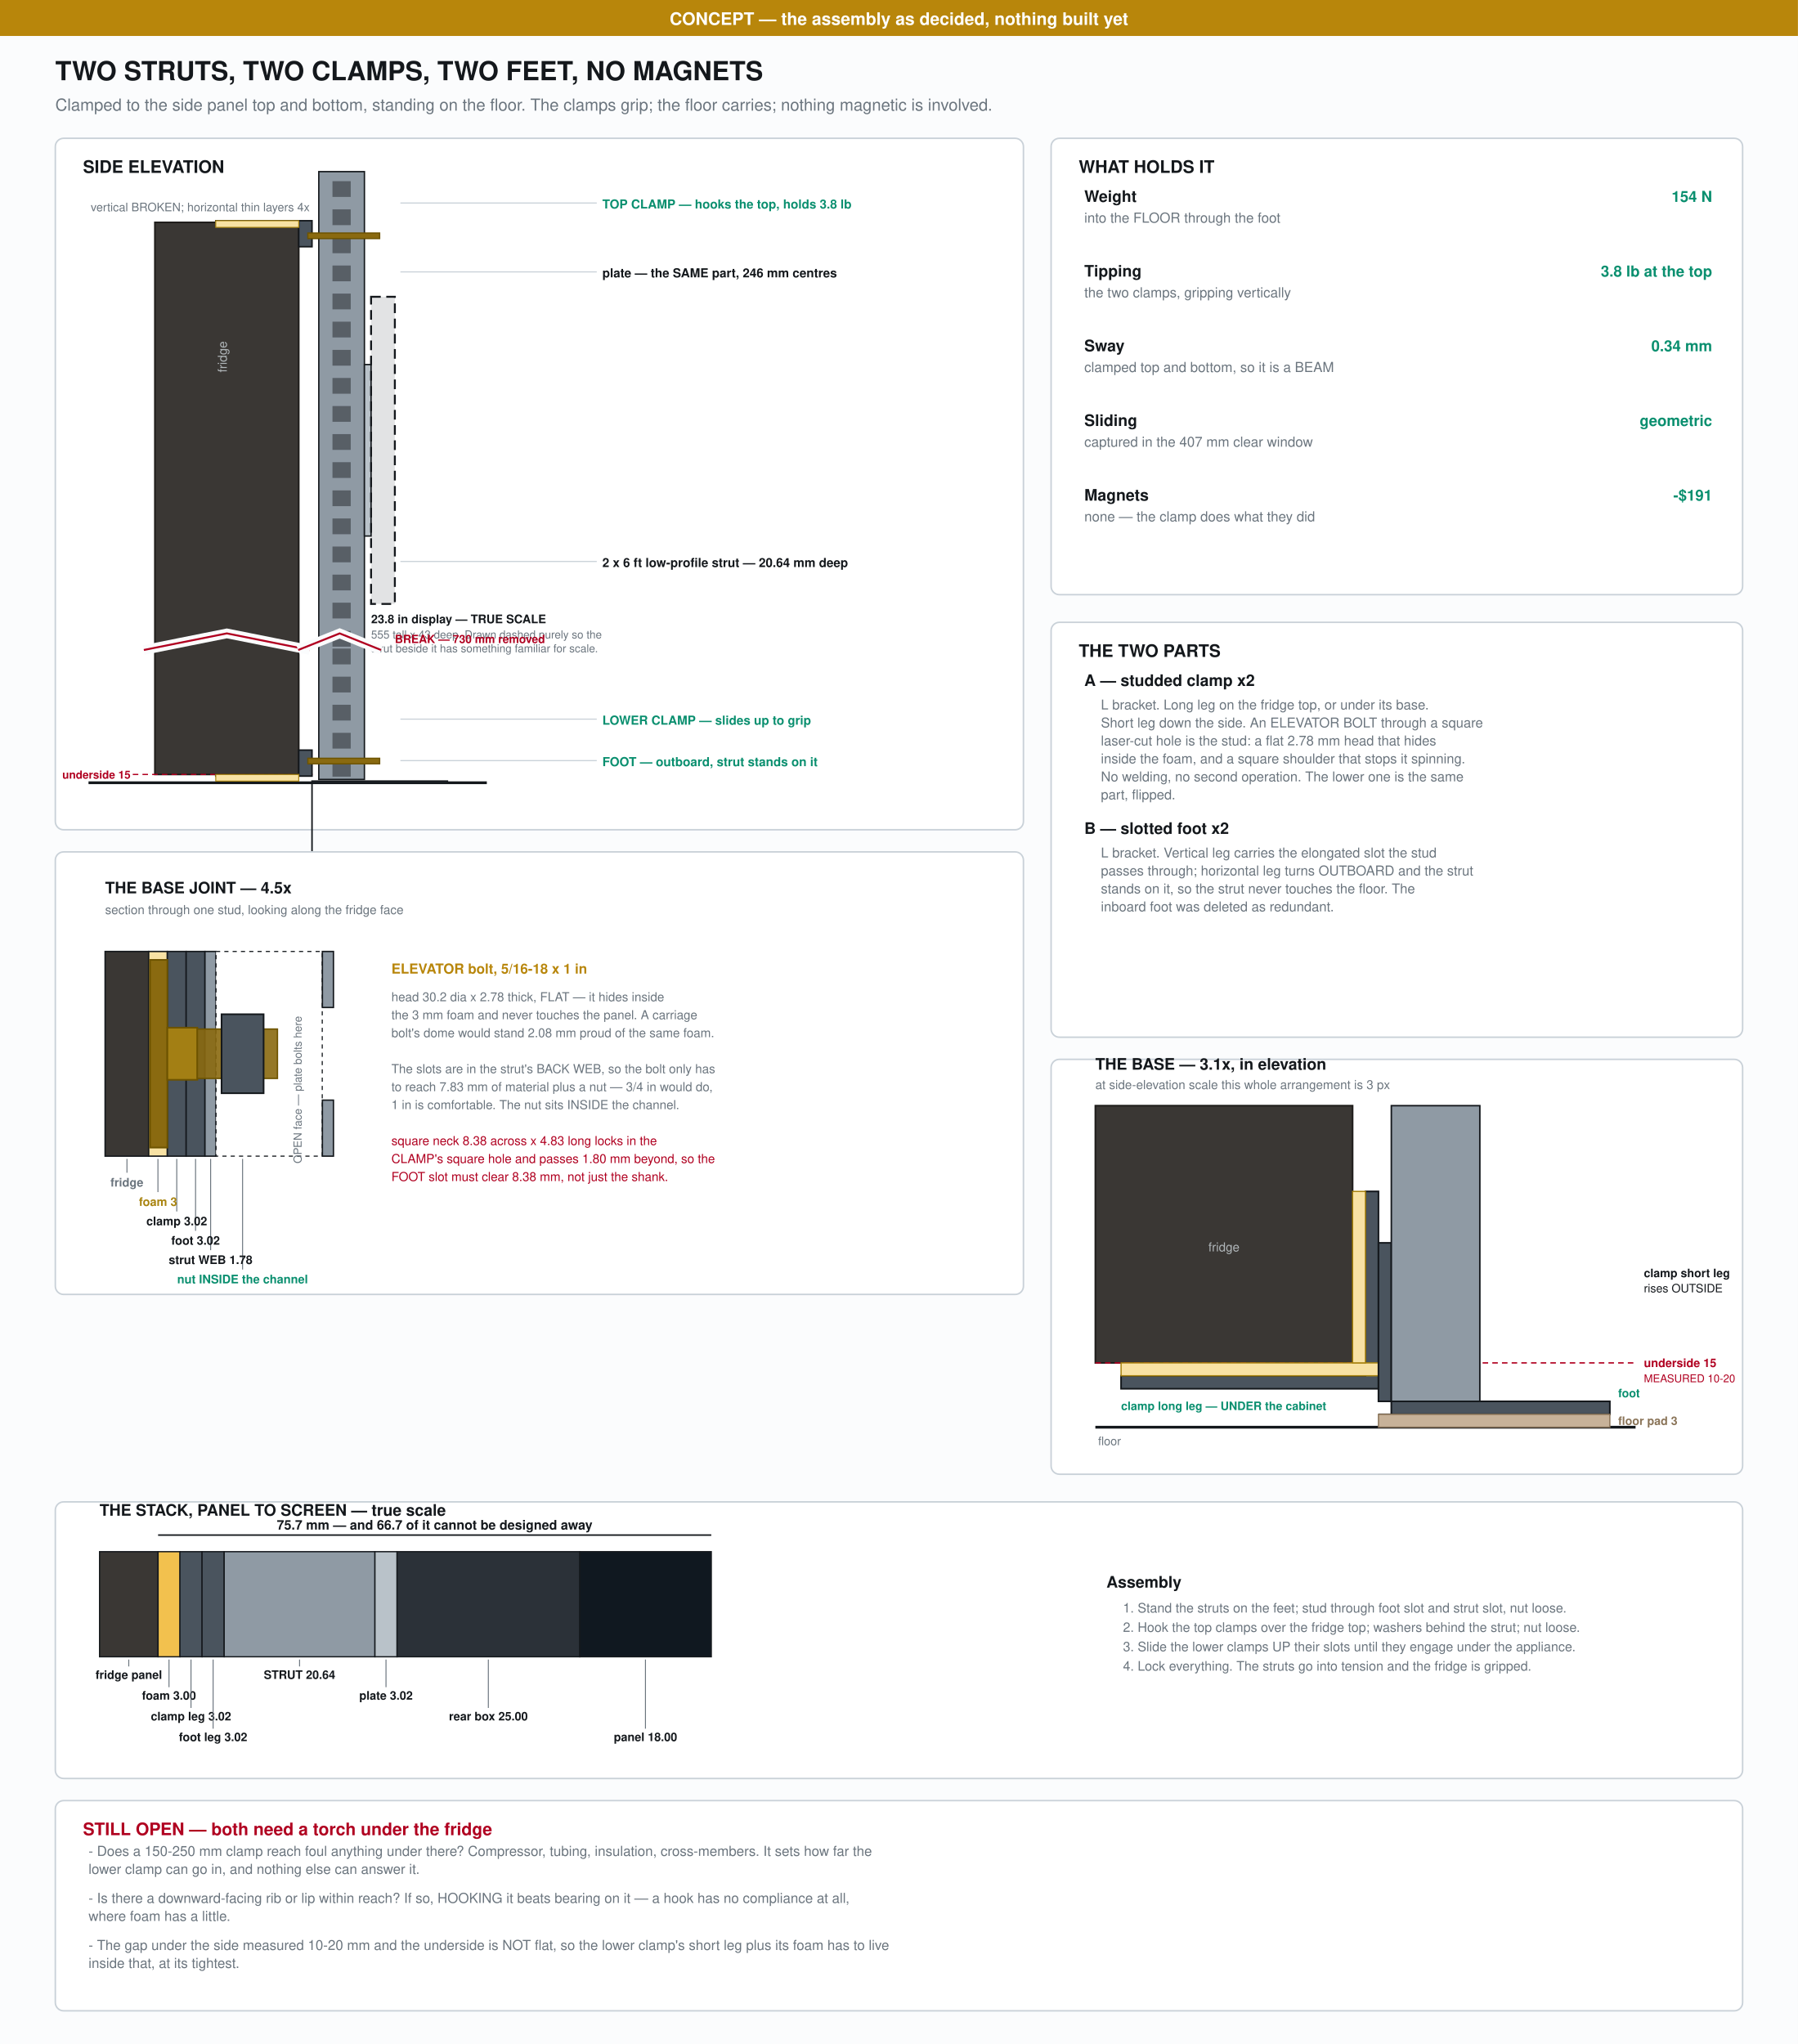
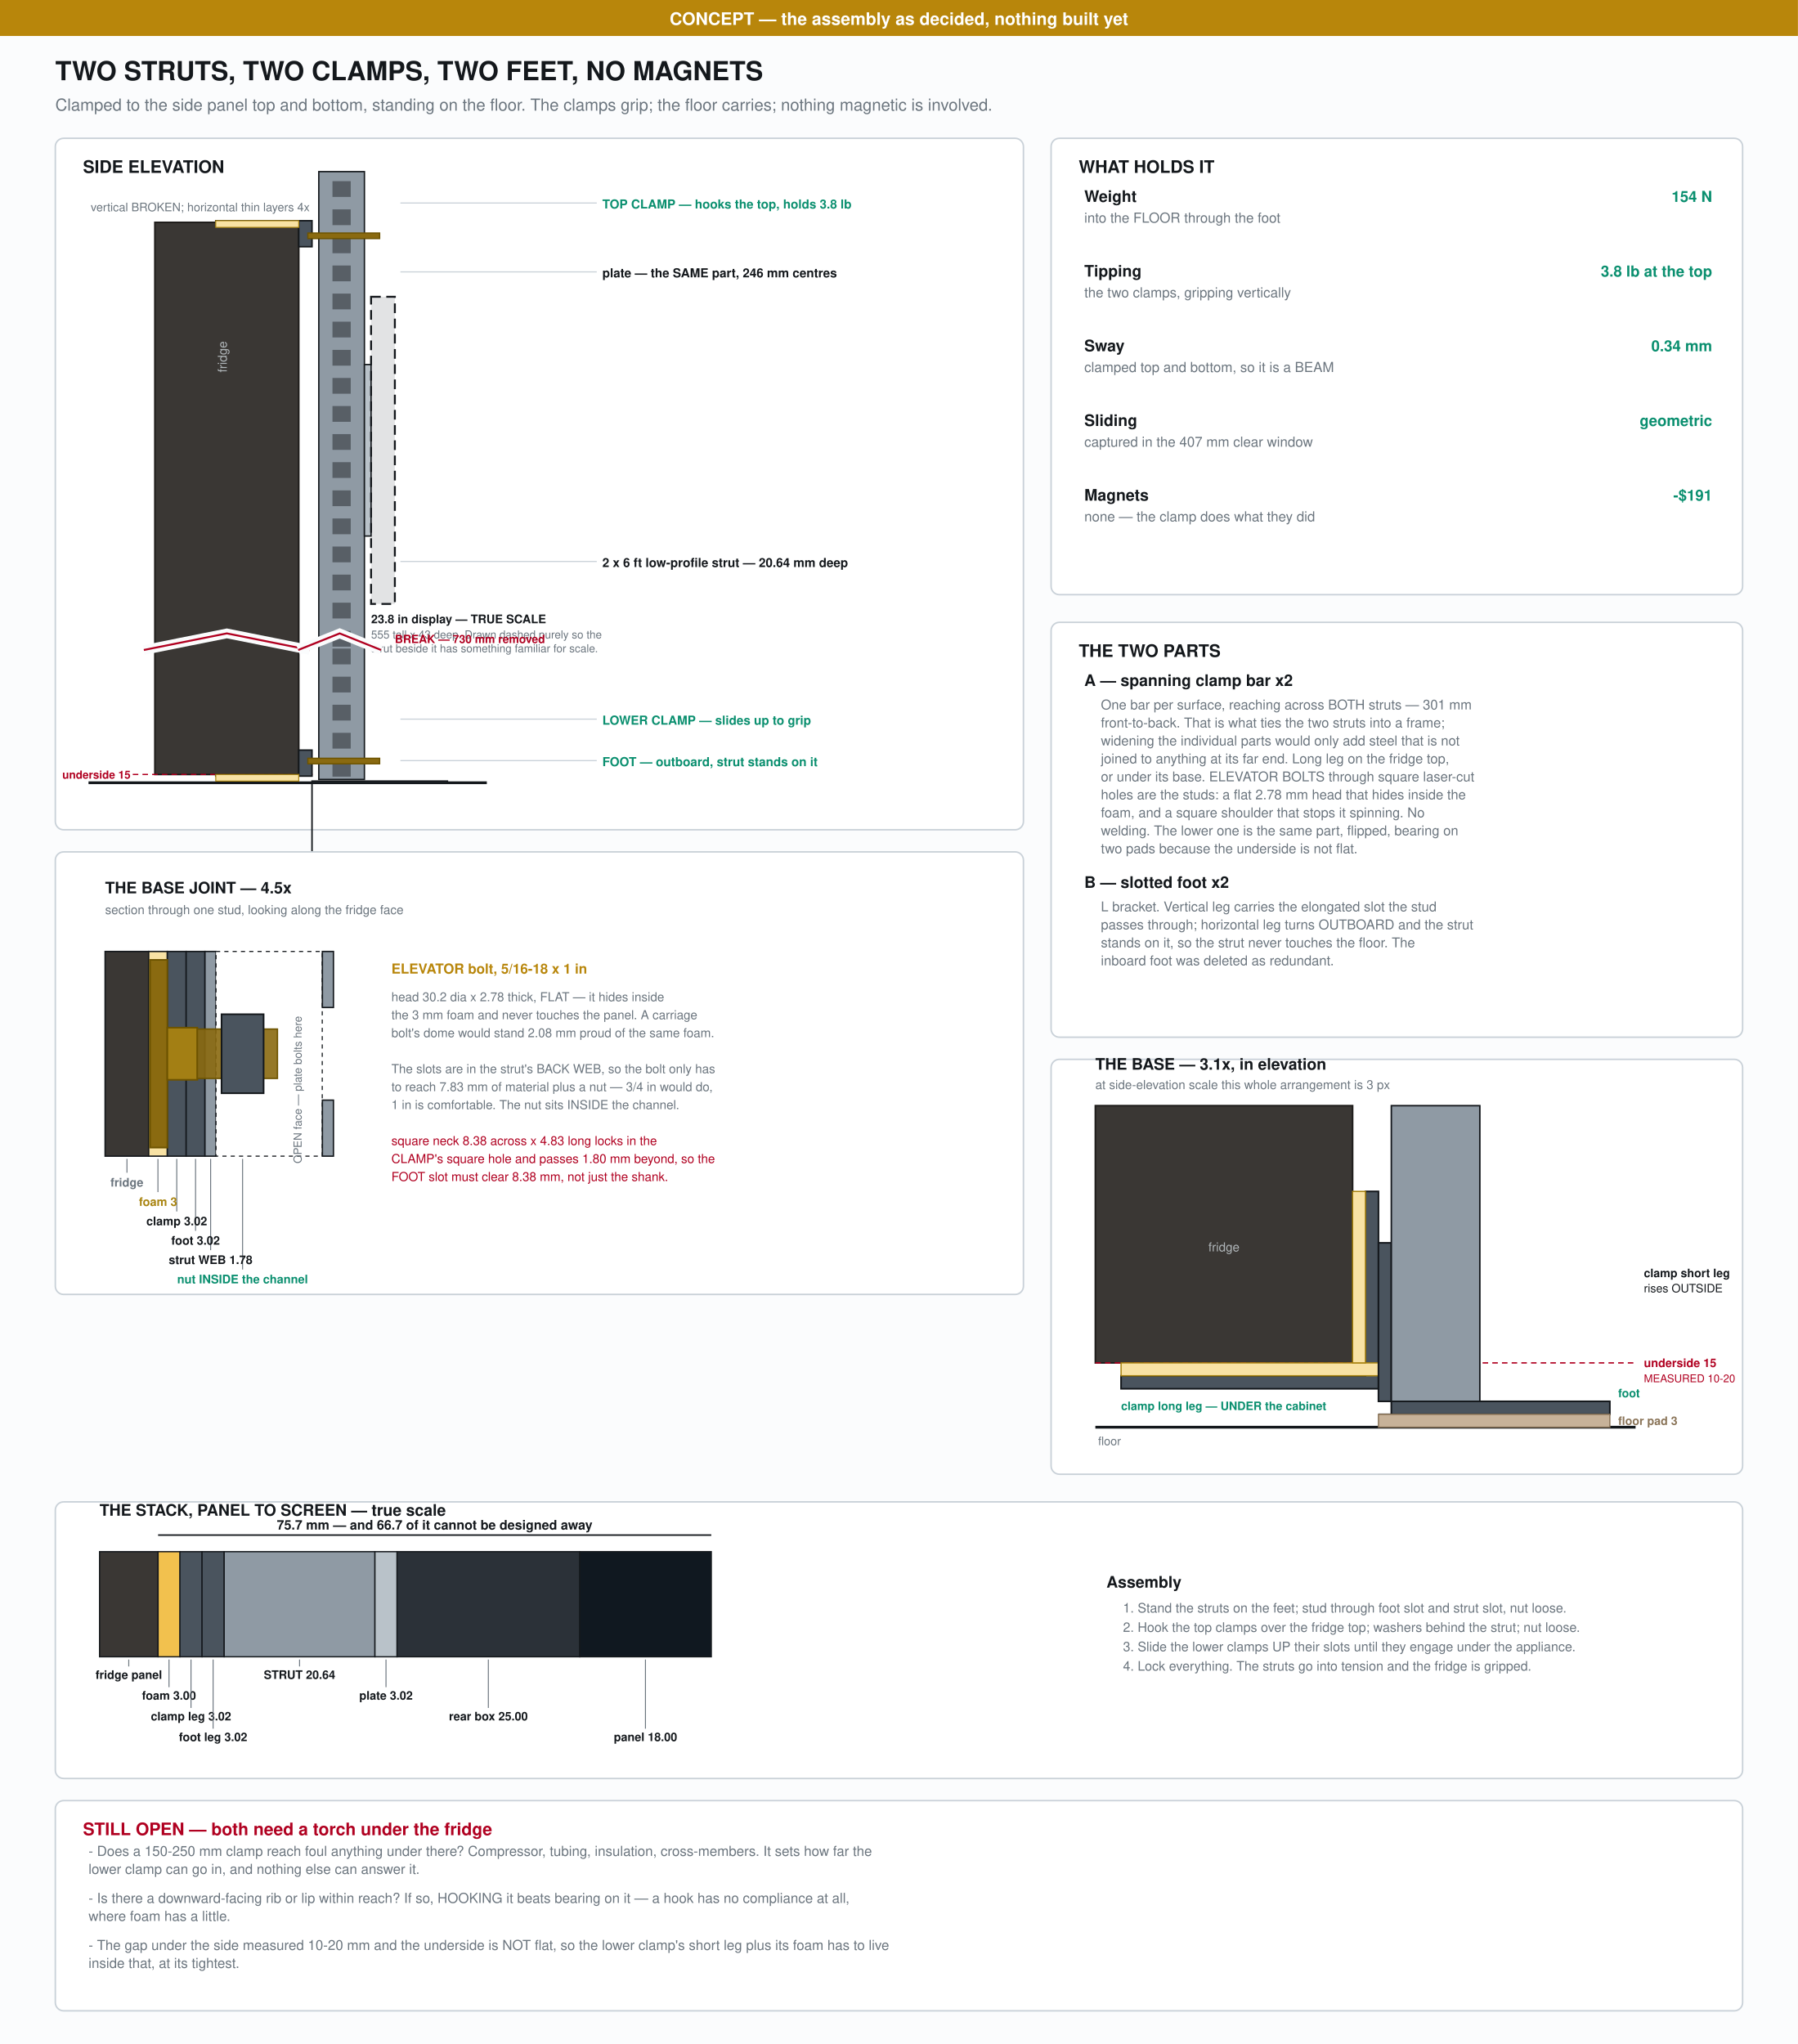
<svg xmlns="http://www.w3.org/2000/svg" width="1300" height="1478" viewBox="0 0 1300 1478">
  <rect width="1300" height="1478" fill="#fbfcfd" />
  <rect width="1300" height="26" fill="#b8860b" />
  <text x="650.00" y="18.00" font-family="Helvetica,Arial,sans-serif" font-size="12.5" text-anchor="middle" fill="#fff" font-weight="bold">CONCEPT — the assembly as decided, nothing built yet</text>
  <text x="40.00" y="58.00" font-family="Helvetica,Arial,sans-serif" font-size="19" text-anchor="start" fill="#14181c" font-weight="bold">TWO STRUTS, TWO CLAMPS, TWO FEET, NO MAGNETS</text>
  <text x="40.00" y="80.00" font-family="Helvetica,Arial,sans-serif" font-size="12" text-anchor="start" fill="#6b757e" font-weight="normal">Clamped to the side panel top and bottom, standing on the floor. The clamps grip; the floor carries; nothing magnetic is involved.</text>
  <rect x="40.0" y="100.0" width="700.0" height="500.0" rx="6" fill="#fff" stroke="#c9d1d8" stroke-width="1.1" />
  <text x="60.00" y="125.00" font-family="Helvetica,Arial,sans-serif" font-size="12.5" text-anchor="start" fill="#14181c" font-weight="bold">SIDE ELEVATION</text>
  <line x1="64.0" y1="566.0" x2="352.0" y2="566.0" stroke="#14181c" stroke-width="2" />
  <rect x="112.0" y="160.8" width="104.0" height="399.2" fill="#3a3734" stroke="#1f1d1b" stroke-width="1.2" />
  <text x="164.00" y="258.00" font-family="Helvetica,Arial,sans-serif" font-size="9" text-anchor="middle" fill="#b0b6b9" font-weight="normal" transform="rotate(-90.0 164.00 258.00)">fridge</text>
  <line x1="96.0" y1="560.0" x2="228.0" y2="560.0" stroke="#b00020" stroke-width="0.9" stroke-dasharray="4 3" />
  <text x="94.40" y="563.00" font-family="Helvetica,Arial,sans-serif" font-size="8.0" text-anchor="end" fill="#b00020" font-weight="bold">underside 15</text>
  <rect x="230.5" y="124.1" width="33.0" height="439.5" fill="#8f9aa4" stroke="#14181c" stroke-width="1" />
  <rect x="240.4" y="550.2" width="13.2" height="11.4" fill="#14181c" fill-opacity="0.45" />
  <rect x="240.4" y="529.9" width="13.2" height="11.4" fill="#14181c" fill-opacity="0.45" />
  <rect x="240.4" y="509.6" width="13.2" height="11.4" fill="#14181c" fill-opacity="0.45" />
  <rect x="240.4" y="489.3" width="13.2" height="11.4" fill="#14181c" fill-opacity="0.45" />
  <rect x="240.4" y="469.0" width="13.2" height="11.4" fill="#14181c" fill-opacity="0.45" />
  <rect x="240.4" y="456.2" width="13.2" height="11.4" fill="#14181c" fill-opacity="0.45" />
  <rect x="240.4" y="435.8" width="13.2" height="11.4" fill="#14181c" fill-opacity="0.45" />
  <rect x="240.4" y="415.5" width="13.2" height="11.4" fill="#14181c" fill-opacity="0.45" />
  <rect x="240.4" y="395.2" width="13.2" height="11.4" fill="#14181c" fill-opacity="0.45" />
  <rect x="240.4" y="374.9" width="13.2" height="11.4" fill="#14181c" fill-opacity="0.45" />
  <rect x="240.4" y="354.6" width="13.2" height="11.4" fill="#14181c" fill-opacity="0.45" />
  <rect x="240.4" y="334.2" width="13.2" height="11.4" fill="#14181c" fill-opacity="0.45" />
  <rect x="240.4" y="313.9" width="13.2" height="11.4" fill="#14181c" fill-opacity="0.45" />
  <rect x="240.4" y="293.6" width="13.2" height="11.4" fill="#14181c" fill-opacity="0.45" />
  <rect x="240.4" y="273.3" width="13.2" height="11.4" fill="#14181c" fill-opacity="0.45" />
  <rect x="240.4" y="253.0" width="13.2" height="11.4" fill="#14181c" fill-opacity="0.45" />
  <rect x="240.4" y="232.6" width="13.2" height="11.4" fill="#14181c" fill-opacity="0.45" />
  <rect x="240.4" y="212.3" width="13.2" height="11.4" fill="#14181c" fill-opacity="0.45" />
  <rect x="240.4" y="192.0" width="13.2" height="11.4" fill="#14181c" fill-opacity="0.45" />
  <rect x="240.4" y="171.7" width="13.2" height="11.4" fill="#14181c" fill-opacity="0.45" />
  <rect x="240.4" y="151.4" width="13.2" height="11.4" fill="#14181c" fill-opacity="0.45" />
  <rect x="240.4" y="131.0" width="13.2" height="11.4" fill="#14181c" fill-opacity="0.45" />
  <path d="M225.6 738.0 L225.6 564.8 L323.5 564.8 L323.5 566.0 L225.6 566.0 Z" fill="#4a545e" stroke="#14181c" stroke-width="1.1" />
  <path d="M216.0 160.8 L156.0 160.8 L156.0 159.6 L225.6 159.6 L225.6 178.4 L216.0 178.4 Z" fill="#4a545e" stroke="#14181c" stroke-width="1.1" />
  <rect x="156.0" y="159.6" width="60.0" height="4.8" fill="#f8e2a4" stroke="#a8830f" stroke-width="0.7" />
  <rect x="222.6" y="168.5" width="51.9" height="4.0" fill="#8a6a10" stroke="#6d5300" stroke-width="0.9" />
  <path d="M216.0 560.0 L156.0 560.0 L156.0 561.2 L225.6 561.2 L225.6 542.4 L216.0 542.4 Z" fill="#4a545e" stroke="#14181c" stroke-width="1.1" />
  <rect x="156.0" y="560.0" width="60.0" height="4.8" fill="#f8e2a4" stroke="#a8830f" stroke-width="0.7" />
  <rect x="222.6" y="548.3" width="51.9" height="4.0" fill="#8a6a10" stroke="#6d5300" stroke-width="0.9" />
  <rect x="263.5" y="263.6" width="4.8" height="124.0" fill="#b9c2c9" stroke="#14181c" stroke-width="1" />
  <rect x="268.3" y="214.6" width="17.2" height="222.1" fill="#101820" fill-opacity="0.12" stroke="#14181c" stroke-width="1.4" stroke-dasharray="7 4" />
  <text x="268.33" y="450.65" font-family="Helvetica,Arial,sans-serif" font-size="8.6" text-anchor="start" fill="#14181c" font-weight="bold">23.8 in display — TRUE SCALE</text>
  <text x="268.33" y="461.65" font-family="Helvetica,Arial,sans-serif" font-size="8.0" text-anchor="start" fill="#6b757e" font-weight="normal">555 tall x 43 deep. Drawn dashed purely so the</text>
  <text x="268.33" y="471.65" font-family="Helvetica,Arial,sans-serif" font-size="8.0" text-anchor="start" fill="#6b757e" font-weight="normal">strut beside it has something familiar for scale.</text>
  <path d="M104.0 470.0 L164.0 458.0 L224.0 470.0" fill="none" stroke="#fbfcfd" stroke-width="7" />
  <path d="M104.0 470.0 L164.0 458.0 L224.0 470.0" fill="none" stroke="#b00020" stroke-width="1.4" />
  <path d="M215.6 470.0 L245.6 458.0 L275.5 470.0" fill="none" stroke="#fbfcfd" stroke-width="7" />
  <path d="M215.6 470.0 L245.6 458.0 L275.5 470.0" fill="none" stroke="#b00020" stroke-width="1.4" />
  <text x="285.49" y="465.00" font-family="Helvetica,Arial,sans-serif" font-size="8.2" text-anchor="start" fill="#b00020" font-weight="bold">BREAK — 730 mm removed</text>
  <line x1="289.5" y1="146.8" x2="431.5" y2="146.8" stroke="#c9d1d8" stroke-width="0.8" />
  <line x1="289.5" y1="196.6" x2="431.5" y2="196.6" stroke="#c9d1d8" stroke-width="0.8" />
  <line x1="289.5" y1="406.0" x2="431.5" y2="406.0" stroke="#c9d1d8" stroke-width="0.8" />
  <line x1="289.5" y1="520.0" x2="431.5" y2="520.0" stroke="#c9d1d8" stroke-width="0.8" />
  <line x1="289.5" y1="550.0" x2="431.5" y2="550.0" stroke="#c9d1d8" stroke-width="0.8" />
  <text x="435.53" y="150.77" font-family="Helvetica,Arial,sans-serif" font-size="9.0" text-anchor="start" fill="#0a8f6f" font-weight="bold">TOP CLAMP — hooks the top, holds 3.8 lb</text>
  <text x="435.53" y="200.55" font-family="Helvetica,Arial,sans-serif" font-size="9.0" text-anchor="start" fill="#14181c" font-weight="bold">plate — the SAME part, 246 mm centres</text>
  <text x="435.53" y="410.00" font-family="Helvetica,Arial,sans-serif" font-size="9.0" text-anchor="start" fill="#14181c" font-weight="bold">2 x 6 ft low-profile strut — 20.64 mm deep</text>
  <text x="435.53" y="524.00" font-family="Helvetica,Arial,sans-serif" font-size="9.0" text-anchor="start" fill="#0a8f6f" font-weight="bold">LOWER CLAMP — slides up to grip</text>
  <text x="435.53" y="554.00" font-family="Helvetica,Arial,sans-serif" font-size="9.0" text-anchor="start" fill="#0a8f6f" font-weight="bold">FOOT — outboard, strut stands on it</text>
  <text x="65.60" y="152.77" font-family="Helvetica,Arial,sans-serif" font-size="8.5" text-anchor="start" fill="#6b757e" font-weight="normal">vertical BROKEN; horizontal thin layers 4x</text>
  <rect x="760.0" y="100.0" width="500.0" height="330.0" rx="6" fill="#fff" stroke="#c9d1d8" stroke-width="1.1" />
  <text x="780.00" y="125.00" font-family="Helvetica,Arial,sans-serif" font-size="12.5" text-anchor="start" fill="#14181c" font-weight="bold">WHAT HOLDS IT</text>
  <text x="784.00" y="146.00" font-family="Helvetica,Arial,sans-serif" font-size="11.5" text-anchor="start" fill="#14181c" font-weight="bold">Weight</text>
  <text x="784.00" y="161.00" font-family="Helvetica,Arial,sans-serif" font-size="10" text-anchor="start" fill="#6b757e" font-weight="normal">into the FLOOR through the foot</text>
  <text x="1238.00" y="146.00" font-family="Helvetica,Arial,sans-serif" font-size="11" text-anchor="end" fill="#0a8f6f" font-weight="bold">154 N</text>
  <text x="784.00" y="200.00" font-family="Helvetica,Arial,sans-serif" font-size="11.5" text-anchor="start" fill="#14181c" font-weight="bold">Tipping</text>
  <text x="784.00" y="215.00" font-family="Helvetica,Arial,sans-serif" font-size="10" text-anchor="start" fill="#6b757e" font-weight="normal">the two clamps, gripping vertically</text>
  <text x="1238.00" y="200.00" font-family="Helvetica,Arial,sans-serif" font-size="11" text-anchor="end" fill="#0a8f6f" font-weight="bold">3.8 lb at the top</text>
  <text x="784.00" y="254.00" font-family="Helvetica,Arial,sans-serif" font-size="11.5" text-anchor="start" fill="#14181c" font-weight="bold">Sway</text>
  <text x="784.00" y="269.00" font-family="Helvetica,Arial,sans-serif" font-size="10" text-anchor="start" fill="#6b757e" font-weight="normal">clamped top and bottom, so it is a BEAM</text>
  <text x="1238.00" y="254.00" font-family="Helvetica,Arial,sans-serif" font-size="11" text-anchor="end" fill="#0a8f6f" font-weight="bold">0.34 mm</text>
  <text x="784.00" y="308.00" font-family="Helvetica,Arial,sans-serif" font-size="11.5" text-anchor="start" fill="#14181c" font-weight="bold">Sliding</text>
  <text x="784.00" y="323.00" font-family="Helvetica,Arial,sans-serif" font-size="10" text-anchor="start" fill="#6b757e" font-weight="normal">captured in the 407 mm clear window</text>
  <text x="1238.00" y="308.00" font-family="Helvetica,Arial,sans-serif" font-size="11" text-anchor="end" fill="#0a8f6f" font-weight="bold">geometric</text>
  <text x="784.00" y="362.00" font-family="Helvetica,Arial,sans-serif" font-size="11.5" text-anchor="start" fill="#14181c" font-weight="bold">Magnets</text>
  <text x="784.00" y="377.00" font-family="Helvetica,Arial,sans-serif" font-size="10" text-anchor="start" fill="#6b757e" font-weight="normal">none — the clamp does what they did</text>
  <text x="1238.00" y="362.00" font-family="Helvetica,Arial,sans-serif" font-size="11" text-anchor="end" fill="#0a8f6f" font-weight="bold">-$191</text>
  <rect x="760.0" y="450.0" width="500.0" height="300.0" rx="6" fill="#fff" stroke="#c9d1d8" stroke-width="1.1" />
  <text x="780.00" y="475.00" font-family="Helvetica,Arial,sans-serif" font-size="12.5" text-anchor="start" fill="#14181c" font-weight="bold">THE TWO PARTS</text>
  <rect x="760.0" y="766.0" width="500.0" height="300.0" rx="6" fill="#fff" stroke="#c9d1d8" stroke-width="1.1" />
  <text x="780.00" y="791.00" font-family="Helvetica,Arial,sans-serif" font-size="12.5" text-anchor="start" fill="#14181c" font-weight="bold" />
  <text x="792.00" y="773.50" font-family="Helvetica,Arial,sans-serif" font-size="11.5" text-anchor="start" fill="#14181c" font-weight="bold">THE BASE — 3.1x, in elevation</text>
  <text x="792.00" y="787.50" font-family="Helvetica,Arial,sans-serif" font-size="9" text-anchor="start" fill="#6b757e" font-weight="normal">at side-elevation scale this whole arrangement is 3 px</text>
  <line x1="792.0" y1="1032.0" x2="1182.6" y2="1032.0" stroke="#14181c" stroke-width="2" />
  <text x="794.00" y="1045.00" font-family="Helvetica,Arial,sans-serif" font-size="8.5" text-anchor="start" fill="#6b757e" font-weight="normal">floor</text>
  <rect x="792.0" y="799.5" width="186.0" height="186.0" fill="#3a3734" stroke="#1f1d1b" stroke-width="1.2" />
  <text x="885.00" y="904.90" font-family="Helvetica,Arial,sans-serif" font-size="9" text-anchor="middle" fill="#b0b6b9" font-weight="normal">fridge</text>
  <line x1="792.0" y1="985.5" x2="1182.6" y2="985.5" stroke="#b00020" stroke-width="1" stroke-dasharray="4 3" />
  <path d="M996.7 861.5 L996.7 1004.2 L810.6 1004.2 L810.6 994.8 L987.3 994.8 L987.3 861.5 Z" fill="#4a545e" stroke="#14181c" stroke-width="1.2" />
  <rect x="810.6" y="985.5" width="186.1" height="9.3" fill="#f8e2a4" stroke="#a8830f" stroke-width="0.9" />
  <rect x="978.0" y="861.5" width="9.3" height="124.0" fill="#f8e2a4" stroke="#a8830f" stroke-width="0.9" />
  <path d="M996.7 898.7 L996.7 1013.3 L1164.0 1013.3 L1164.0 1022.7 L996.7 1022.7 L1006.0 1022.7 L1006.0 898.7 Z" fill="#4a545e" stroke="#14181c" stroke-width="1.2" />
  <rect x="996.7" y="1022.7" width="167.3" height="9.3" fill="#c7b299" stroke="#8a7458" stroke-width="0.9" />
  <rect x="1006.0" y="799.5" width="64.0" height="213.8" fill="#8f9aa4" stroke="#14181c" stroke-width="1.1" />
  <text x="1188.60" y="988.50" font-family="Helvetica,Arial,sans-serif" font-size="8.5" text-anchor="start" fill="#b00020" font-weight="bold">underside 15</text>
  <text x="1188.60" y="999.50" font-family="Helvetica,Arial,sans-serif" font-size="7.8" text-anchor="start" fill="#b00020" font-weight="normal">MEASURED 10-20</text>
  <text x="810.60" y="1019.60" font-family="Helvetica,Arial,sans-serif" font-size="8.4" text-anchor="start" fill="#0a8f6f" font-weight="bold">clamp long leg — UNDER the cabinet</text>
  <text x="1188.60" y="923.50" font-family="Helvetica,Arial,sans-serif" font-size="8.4" text-anchor="start" fill="#14181c" font-weight="bold">clamp short leg</text>
  <text x="1188.60" y="934.50" font-family="Helvetica,Arial,sans-serif" font-size="8.4" text-anchor="start" fill="#14181c" font-weight="normal">rises OUTSIDE</text>
  <text x="1170.00" y="1010.33" font-family="Helvetica,Arial,sans-serif" font-size="8.4" text-anchor="start" fill="#0a8f6f" font-weight="bold">foot</text>
  <text x="1170.00" y="1030.35" font-family="Helvetica,Arial,sans-serif" font-size="8.4" text-anchor="start" fill="#8a7458" font-weight="bold">floor pad 3</text>
-   <text x="784.00" y="496.00" font-family="Helvetica,Arial,sans-serif" font-size="11.5" text-anchor="start" fill="#14181c" font-weight="bold">A — studded clamp  x2</text>
-   <text x="796.00" y="513.00" font-family="Helvetica,Arial,sans-serif" font-size="9.8" text-anchor="start" fill="#6b757e" font-weight="normal">L bracket. Long leg on the fridge top, or under its base.</text>
-   <text x="796.00" y="526.00" font-family="Helvetica,Arial,sans-serif" font-size="9.8" text-anchor="start" fill="#6b757e" font-weight="normal">Short leg down the side. An ELEVATOR BOLT through a square</text>
-   <text x="796.00" y="539.00" font-family="Helvetica,Arial,sans-serif" font-size="9.8" text-anchor="start" fill="#6b757e" font-weight="normal">laser-cut hole is the stud: a flat 2.78 mm head that hides</text>
-   <text x="796.00" y="552.00" font-family="Helvetica,Arial,sans-serif" font-size="9.8" text-anchor="start" fill="#6b757e" font-weight="normal">inside the foam, and a square shoulder that stops it spinning.</text>
-   <text x="796.00" y="565.00" font-family="Helvetica,Arial,sans-serif" font-size="9.8" text-anchor="start" fill="#6b757e" font-weight="normal">No welding, no second operation. The lower one is the same</text>
-   <text x="796.00" y="578.00" font-family="Helvetica,Arial,sans-serif" font-size="9.8" text-anchor="start" fill="#6b757e" font-weight="normal">part, flipped.</text>
-   <text x="784.00" y="603.00" font-family="Helvetica,Arial,sans-serif" font-size="11.5" text-anchor="start" fill="#14181c" font-weight="bold">B — slotted foot  x2</text>
-   <text x="796.00" y="620.00" font-family="Helvetica,Arial,sans-serif" font-size="9.8" text-anchor="start" fill="#6b757e" font-weight="normal">L bracket. Vertical leg carries the elongated slot the stud</text>
-   <text x="796.00" y="633.00" font-family="Helvetica,Arial,sans-serif" font-size="9.8" text-anchor="start" fill="#6b757e" font-weight="normal">passes through; horizontal leg turns OUTBOARD and the strut</text>
-   <text x="796.00" y="646.00" font-family="Helvetica,Arial,sans-serif" font-size="9.8" text-anchor="start" fill="#6b757e" font-weight="normal">stands on it, so the strut never touches the floor. The</text>
-   <text x="796.00" y="659.00" font-family="Helvetica,Arial,sans-serif" font-size="9.8" text-anchor="start" fill="#6b757e" font-weight="normal">inboard foot was deleted as redundant.</text>
+   <text x="784.00" y="496.00" font-family="Helvetica,Arial,sans-serif" font-size="11.5" text-anchor="start" fill="#14181c" font-weight="bold">A — spanning clamp bar  x2</text>
+   <text x="796.00" y="513.00" font-family="Helvetica,Arial,sans-serif" font-size="9.8" text-anchor="start" fill="#6b757e" font-weight="normal">One bar per surface, reaching across BOTH struts — 301 mm</text>
+   <text x="796.00" y="526.00" font-family="Helvetica,Arial,sans-serif" font-size="9.8" text-anchor="start" fill="#6b757e" font-weight="normal">front-to-back. That is what ties the two struts into a frame;</text>
+   <text x="796.00" y="539.00" font-family="Helvetica,Arial,sans-serif" font-size="9.8" text-anchor="start" fill="#6b757e" font-weight="normal">widening the individual parts would only add steel that is not</text>
+   <text x="796.00" y="552.00" font-family="Helvetica,Arial,sans-serif" font-size="9.8" text-anchor="start" fill="#6b757e" font-weight="normal">joined to anything at its far end. Long leg on the fridge top,</text>
+   <text x="796.00" y="565.00" font-family="Helvetica,Arial,sans-serif" font-size="9.8" text-anchor="start" fill="#6b757e" font-weight="normal">or under its base. ELEVATOR BOLTS through square laser-cut</text>
+   <text x="796.00" y="578.00" font-family="Helvetica,Arial,sans-serif" font-size="9.8" text-anchor="start" fill="#6b757e" font-weight="normal">holes are the studs: a flat 2.78 mm head that hides inside the</text>
+   <text x="796.00" y="591.00" font-family="Helvetica,Arial,sans-serif" font-size="9.8" text-anchor="start" fill="#6b757e" font-weight="normal">foam, and a square shoulder that stops it spinning. No</text>
+   <text x="796.00" y="604.00" font-family="Helvetica,Arial,sans-serif" font-size="9.8" text-anchor="start" fill="#6b757e" font-weight="normal">welding. The lower one is the same part, flipped, bearing on</text>
+   <text x="796.00" y="617.00" font-family="Helvetica,Arial,sans-serif" font-size="9.8" text-anchor="start" fill="#6b757e" font-weight="normal">two pads because the underside is not flat.</text>
+   <text x="784.00" y="642.00" font-family="Helvetica,Arial,sans-serif" font-size="11.5" text-anchor="start" fill="#14181c" font-weight="bold">B — slotted foot  x2</text>
+   <text x="796.00" y="659.00" font-family="Helvetica,Arial,sans-serif" font-size="9.8" text-anchor="start" fill="#6b757e" font-weight="normal">L bracket. Vertical leg carries the elongated slot the stud</text>
+   <text x="796.00" y="672.00" font-family="Helvetica,Arial,sans-serif" font-size="9.8" text-anchor="start" fill="#6b757e" font-weight="normal">passes through; horizontal leg turns OUTBOARD and the strut</text>
+   <text x="796.00" y="685.00" font-family="Helvetica,Arial,sans-serif" font-size="9.8" text-anchor="start" fill="#6b757e" font-weight="normal">stands on it, so the strut never touches the floor. The</text>
+   <text x="796.00" y="698.00" font-family="Helvetica,Arial,sans-serif" font-size="9.8" text-anchor="start" fill="#6b757e" font-weight="normal">inboard foot was deleted as redundant.</text>
  <rect x="40.0" y="616.0" width="700.0" height="320.0" rx="6" fill="#fff" stroke="#c9d1d8" stroke-width="1.1" />
  <text x="60.00" y="641.00" font-family="Helvetica,Arial,sans-serif" font-size="12.5" text-anchor="start" fill="#14181c" font-weight="bold" />
  <text x="76.00" y="646.00" font-family="Helvetica,Arial,sans-serif" font-size="11.5" text-anchor="start" fill="#14181c" font-weight="bold">THE BASE JOINT — 4.5x</text>
  <text x="76.00" y="661.00" font-family="Helvetica,Arial,sans-serif" font-size="9" text-anchor="start" fill="#6b757e" font-weight="normal">section through one stud, looking along the fridge face</text>
  <rect x="76.0" y="688.0" width="31.5" height="148.0" fill="#3a3734" stroke="#14181c" stroke-width="1" />
  <rect x="107.5" y="688.0" width="13.5" height="148.0" fill="#f8e2a4" stroke="#14181c" stroke-width="1" />
  <rect x="121.0" y="688.0" width="13.6" height="148.0" fill="#4a545e" stroke="#14181c" stroke-width="1" />
  <rect x="134.6" y="688.0" width="13.6" height="148.0" fill="#4a545e" stroke="#14181c" stroke-width="1" />
  <rect x="148.2" y="688.0" width="8.0" height="148.0" fill="#8f9aa4" stroke="#14181c" stroke-width="1" />
  <rect x="156.2" y="688.0" width="76.8" height="148.0" fill="#fff" stroke="#14181c" stroke-width="0.8" stroke-dasharray="3 3" />
  <rect x="233.1" y="688.0" width="8.0" height="40.5" fill="#8f9aa4" stroke="#14181c" stroke-width="1" />
  <rect x="233.1" y="795.5" width="8.0" height="40.5" fill="#8f9aa4" stroke="#14181c" stroke-width="1" />
  <text x="218.06" y="788.00" font-family="Helvetica,Arial,sans-serif" font-size="8.0" text-anchor="middle" fill="#6b757e" font-weight="normal" transform="rotate(-90.0 218.06 788.00)">OPEN face — plate bolts here</text>
  <rect x="108.5" y="694.1" width="12.5" height="135.7" fill="#8a6a10" stroke="#6d5300" stroke-width="1.2" />
  <rect x="121.0" y="743.1" width="21.7" height="37.7" fill="#a37f14" stroke="#6d5300" stroke-width="1.2" />
  <rect x="142.7" y="744.1" width="57.9" height="35.7" fill="#8a6a10" fill-opacity="0.9" stroke="#6d5300" stroke-width="1" />
  <rect x="160.2" y="733.4" width="30.4" height="57.1" fill="#4a545e" stroke="#14181c" stroke-width="1.2" />
  <line x1="91.8" y1="838.0" x2="91.8" y2="848.0" stroke="#6b757e" stroke-width="0.7" />
  <line x1="114.2" y1="838.0" x2="114.2" y2="862.0" stroke="#6b757e" stroke-width="0.7" />
  <line x1="127.8" y1="838.0" x2="127.8" y2="876.0" stroke="#6b757e" stroke-width="0.7" />
  <line x1="141.4" y1="838.0" x2="141.4" y2="890.0" stroke="#6b757e" stroke-width="0.7" />
  <line x1="152.3" y1="838.0" x2="152.3" y2="904.0" stroke="#6b757e" stroke-width="0.7" />
  <line x1="175.4" y1="838.0" x2="175.4" y2="918.0" stroke="#6b757e" stroke-width="0.7" />
  <text x="91.75" y="858.00" font-family="Helvetica,Arial,sans-serif" font-size="8.6" text-anchor="middle" fill="#6b757e" font-weight="bold">fridge</text>
  <text x="114.25" y="872.00" font-family="Helvetica,Arial,sans-serif" font-size="8.6" text-anchor="middle" fill="#a8830f" font-weight="bold">foam 3</text>
  <text x="127.80" y="886.00" font-family="Helvetica,Arial,sans-serif" font-size="8.6" text-anchor="middle" fill="#14181c" font-weight="bold">clamp 3.02</text>
  <text x="141.40" y="900.00" font-family="Helvetica,Arial,sans-serif" font-size="8.6" text-anchor="middle" fill="#14181c" font-weight="bold">foot 3.02</text>
  <text x="152.25" y="914.00" font-family="Helvetica,Arial,sans-serif" font-size="8.6" text-anchor="middle" fill="#14181c" font-weight="bold">strut WEB 1.78</text>
  <text x="175.39" y="928.00" font-family="Helvetica,Arial,sans-serif" font-size="8.6" text-anchor="middle" fill="#0a8f6f" font-weight="bold">nut INSIDE the channel</text>
  <text x="283.00" y="704.00" font-family="Helvetica,Arial,sans-serif" font-size="10" text-anchor="start" fill="#b8860b" font-weight="bold">ELEVATOR bolt, 5/16-18 x 1 in</text>
  <text x="283.00" y="724.00" font-family="Helvetica,Arial,sans-serif" font-size="9" text-anchor="start" fill="#6b757e" font-weight="normal">head 30.2 dia x 2.78 thick, FLAT — it hides inside</text>
  <text x="283.00" y="737.00" font-family="Helvetica,Arial,sans-serif" font-size="9" text-anchor="start" fill="#6b757e" font-weight="normal">the 3 mm foam and never touches the panel. A carriage</text>
  <text x="283.00" y="750.00" font-family="Helvetica,Arial,sans-serif" font-size="9" text-anchor="start" fill="#6b757e" font-weight="normal">bolt's dome would stand 2.08 mm proud of the same foam.</text>
  <text x="283.00" y="763.00" font-family="Helvetica,Arial,sans-serif" font-size="9" text-anchor="start" fill="#6b757e" font-weight="normal" />
  <text x="283.00" y="776.00" font-family="Helvetica,Arial,sans-serif" font-size="9" text-anchor="start" fill="#6b757e" font-weight="normal">The slots are in the strut's BACK WEB, so the bolt only has</text>
  <text x="283.00" y="789.00" font-family="Helvetica,Arial,sans-serif" font-size="9" text-anchor="start" fill="#6b757e" font-weight="normal">to reach 7.83 mm of material plus a nut — 3/4 in would do,</text>
  <text x="283.00" y="802.00" font-family="Helvetica,Arial,sans-serif" font-size="9" text-anchor="start" fill="#6b757e" font-weight="normal">1 in is comfortable. The nut sits INSIDE the channel.</text>
  <text x="283.00" y="815.00" font-family="Helvetica,Arial,sans-serif" font-size="9" text-anchor="start" fill="#6b757e" font-weight="normal" />
  <text x="283.00" y="828.00" font-family="Helvetica,Arial,sans-serif" font-size="9" text-anchor="start" fill="#b00020" font-weight="normal">square neck 8.38 across x 4.83 long locks in the</text>
  <text x="283.00" y="841.00" font-family="Helvetica,Arial,sans-serif" font-size="9" text-anchor="start" fill="#b00020" font-weight="normal">CLAMP's square hole and passes 1.80 mm beyond, so the</text>
  <text x="283.00" y="854.00" font-family="Helvetica,Arial,sans-serif" font-size="9" text-anchor="start" fill="#b00020" font-weight="normal">FOOT slot must clear 8.38 mm, not just the shank.</text>
  <rect x="40.0" y="1086.0" width="1220.0" height="200.0" rx="6" fill="#fff" stroke="#c9d1d8" stroke-width="1.1" />
  <text x="60.00" y="1111.00" font-family="Helvetica,Arial,sans-serif" font-size="12.5" text-anchor="start" fill="#14181c" font-weight="bold" />
  <text x="72.00" y="1096.00" font-family="Helvetica,Arial,sans-serif" font-size="11.5" text-anchor="start" fill="#14181c" font-weight="bold">THE STACK, PANEL TO SCREEN — true scale</text>
  <rect x="72.0" y="1122.0" width="42.3" height="76" fill="#3a3734" stroke="#14181c" stroke-width="0.9" />
  <line x1="93.1" y1="1200.0" x2="93.1" y2="1205.0" stroke="#6b757e" stroke-width="0.7" />
  <text x="93.13" y="1214.00" font-family="Helvetica,Arial,sans-serif" font-size="8.5" text-anchor="middle" fill="#14181c" font-weight="bold">fridge panel</text>
  <rect x="114.3" y="1122.0" width="15.9" height="76" fill="#f2c14e" stroke="#14181c" stroke-width="0.9" />
  <line x1="122.2" y1="1200.0" x2="122.2" y2="1220.0" stroke="#6b757e" stroke-width="0.7" />
  <text x="122.19" y="1229.00" font-family="Helvetica,Arial,sans-serif" font-size="8.5" text-anchor="middle" fill="#14181c" font-weight="bold">foam 3.00</text>
  <rect x="130.1" y="1122.0" width="16.0" height="76" fill="#4a545e" stroke="#14181c" stroke-width="0.9" />
  <line x1="138.1" y1="1200.0" x2="138.1" y2="1235.0" stroke="#6b757e" stroke-width="0.7" />
  <text x="138.11" y="1244.00" font-family="Helvetica,Arial,sans-serif" font-size="8.5" text-anchor="middle" fill="#14181c" font-weight="bold">clamp leg 3.02</text>
  <rect x="146.1" y="1122.0" width="16.0" height="76" fill="#4a545e" stroke="#14181c" stroke-width="0.9" />
  <line x1="154.1" y1="1200.0" x2="154.1" y2="1250.0" stroke="#6b757e" stroke-width="0.7" />
  <text x="154.08" y="1259.00" font-family="Helvetica,Arial,sans-serif" font-size="8.5" text-anchor="middle" fill="#14181c" font-weight="bold">foot leg 3.02</text>
  <rect x="162.1" y="1122.0" width="109.0" height="76" fill="#8f9aa4" stroke="#14181c" stroke-width="0.9" />
  <line x1="216.6" y1="1200.0" x2="216.6" y2="1205.0" stroke="#6b757e" stroke-width="0.7" />
  <text x="216.58" y="1214.00" font-family="Helvetica,Arial,sans-serif" font-size="8.5" text-anchor="middle" fill="#14181c" font-weight="bold">STRUT 20.64</text>
  <rect x="271.1" y="1122.0" width="16.0" height="76" fill="#b9c2c9" stroke="#14181c" stroke-width="0.9" />
  <line x1="279.1" y1="1200.0" x2="279.1" y2="1220.0" stroke="#6b757e" stroke-width="0.7" />
  <text x="279.09" y="1229.00" font-family="Helvetica,Arial,sans-serif" font-size="8.5" text-anchor="middle" fill="#14181c" font-weight="bold">plate 3.02</text>
  <rect x="287.1" y="1122.0" width="132.1" height="76" fill="#2b3138" stroke="#14181c" stroke-width="0.9" />
  <line x1="353.1" y1="1200.0" x2="353.1" y2="1235.0" stroke="#6b757e" stroke-width="0.7" />
  <text x="353.12" y="1244.00" font-family="Helvetica,Arial,sans-serif" font-size="8.5" text-anchor="middle" fill="#14181c" font-weight="bold">rear box 25.00</text>
  <rect x="419.2" y="1122.0" width="95.1" height="76" fill="#101820" stroke="#14181c" stroke-width="0.9" />
  <line x1="466.7" y1="1200.0" x2="466.7" y2="1250.0" stroke="#6b757e" stroke-width="0.7" />
  <text x="466.72" y="1259.00" font-family="Helvetica,Arial,sans-serif" font-size="8.5" text-anchor="middle" fill="#14181c" font-weight="bold">panel 18.00</text>
  <line x1="114.3" y1="1110.0" x2="514.3" y2="1110.0" stroke="#14181c" stroke-width="1.1" />
  <text x="314.27" y="1106.00" font-family="Helvetica,Arial,sans-serif" font-size="9.5" text-anchor="middle" fill="#14181c" font-weight="bold">75.7 mm — and 66.7 of it cannot be designed away</text>
  <text x="800.00" y="1148.00" font-family="Helvetica,Arial,sans-serif" font-size="11.5" text-anchor="start" fill="#14181c" font-weight="bold">Assembly</text>
  <text x="812.00" y="1166.00" font-family="Helvetica,Arial,sans-serif" font-size="9.5" text-anchor="start" fill="#6b757e" font-weight="normal">1. Stand the struts on the feet; stud through foot slot and strut slot, nut loose.</text>
  <text x="812.00" y="1180.00" font-family="Helvetica,Arial,sans-serif" font-size="9.5" text-anchor="start" fill="#6b757e" font-weight="normal">2. Hook the top clamps over the fridge top; washers behind the strut; nut loose.</text>
  <text x="812.00" y="1194.00" font-family="Helvetica,Arial,sans-serif" font-size="9.5" text-anchor="start" fill="#6b757e" font-weight="normal">3. Slide the lower clamps UP their slots until they engage under the appliance.</text>
  <text x="812.00" y="1208.00" font-family="Helvetica,Arial,sans-serif" font-size="9.5" text-anchor="start" fill="#6b757e" font-weight="normal">4. Lock everything. The struts go into tension and the fridge is gripped.</text>
  <rect x="40.0" y="1302.0" width="1220.0" height="152.0" rx="6" fill="#fff" stroke="#c9d1d8" stroke-width="1.1" />
  <text x="60.00" y="1327.00" font-family="Helvetica,Arial,sans-serif" font-size="12.5" text-anchor="start" fill="#b00020" font-weight="bold">STILL OPEN — both need a torch under the fridge</text>
  <text x="64.00" y="1342.00" font-family="Helvetica,Arial,sans-serif" font-size="10" text-anchor="start" fill="#6b757e" font-weight="normal">- Does a 150-250 mm clamp reach foul anything under there? Compressor, tubing, insulation, cross-members. It sets how far the</text>
  <text x="64.00" y="1355.00" font-family="Helvetica,Arial,sans-serif" font-size="10" text-anchor="start" fill="#6b757e" font-weight="normal">  lower clamp can go in, and nothing else can answer it.</text>
  <text x="64.00" y="1376.00" font-family="Helvetica,Arial,sans-serif" font-size="10" text-anchor="start" fill="#6b757e" font-weight="normal">- Is there a downward-facing rib or lip within reach? If so, HOOKING it beats bearing on it — a hook has no compliance at all,</text>
  <text x="64.00" y="1389.00" font-family="Helvetica,Arial,sans-serif" font-size="10" text-anchor="start" fill="#6b757e" font-weight="normal">  where foam has a little.</text>
  <text x="64.00" y="1410.00" font-family="Helvetica,Arial,sans-serif" font-size="10" text-anchor="start" fill="#6b757e" font-weight="normal">- The gap under the side measured 10-20 mm and the underside is NOT flat, so the lower clamp's short leg plus its foam has to live</text>
  <text x="64.00" y="1423.00" font-family="Helvetica,Arial,sans-serif" font-size="10" text-anchor="start" fill="#6b757e" font-weight="normal">  inside that, at its tightest.</text>
</svg>
